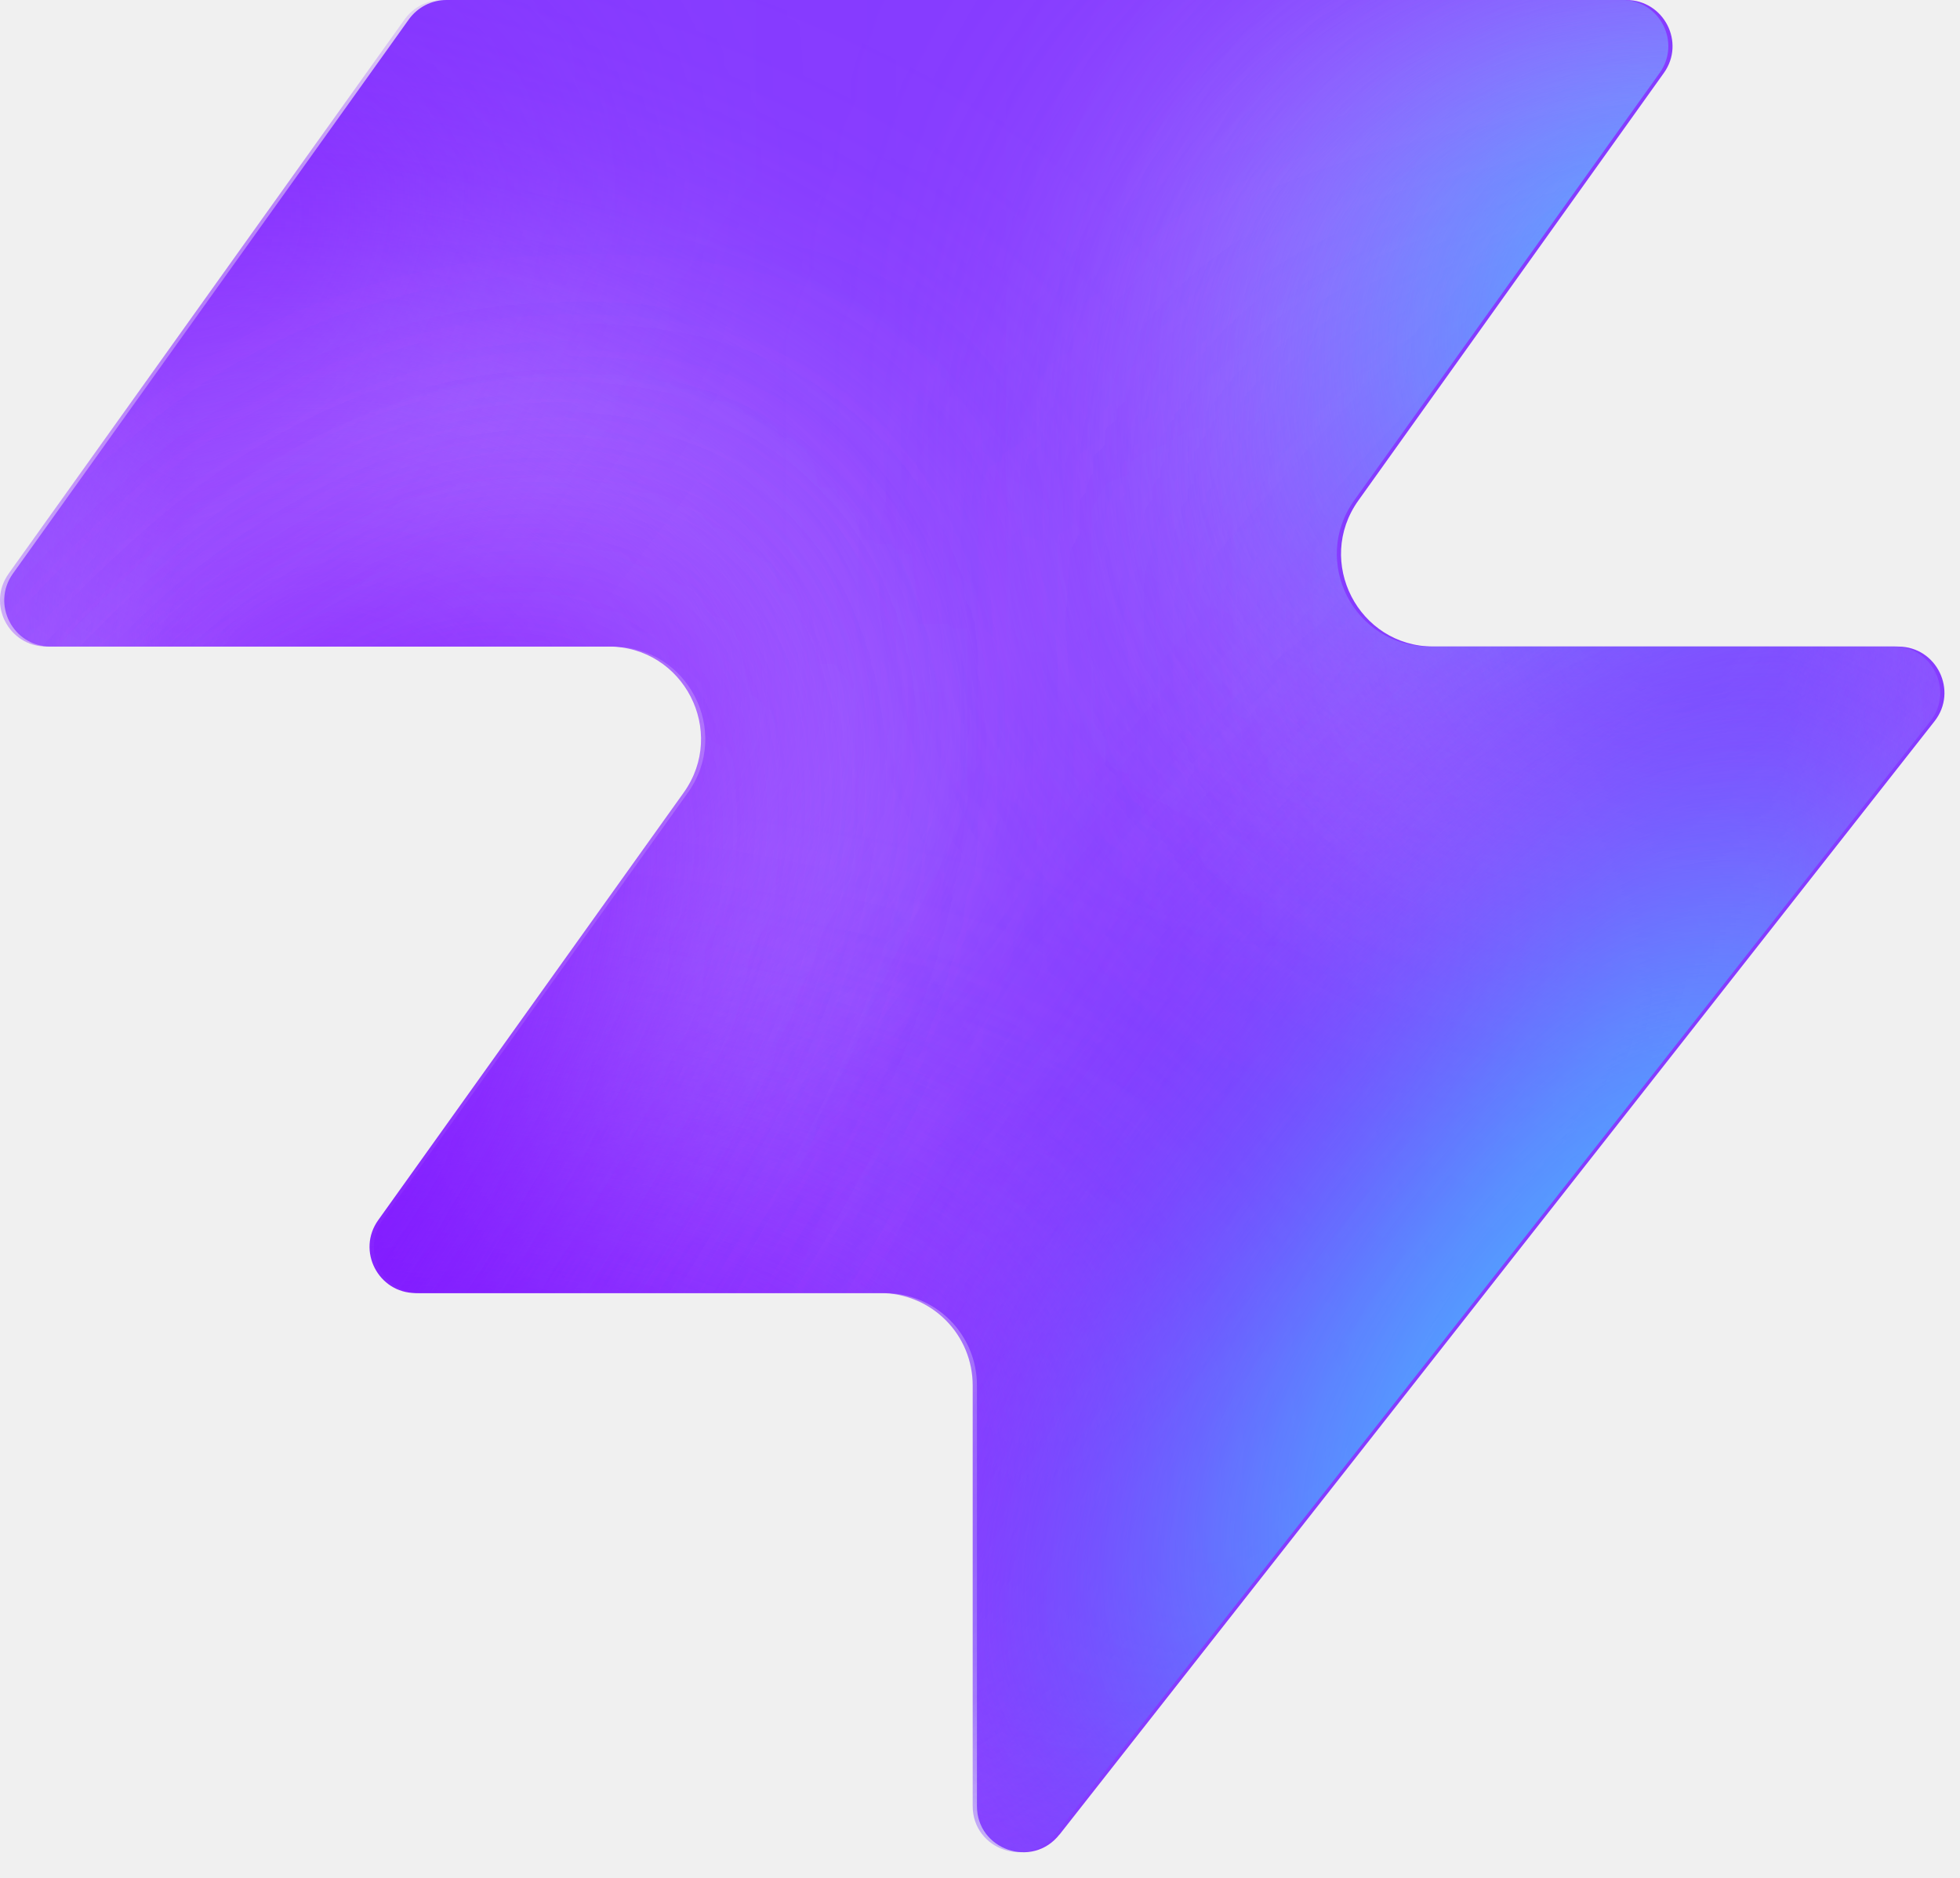
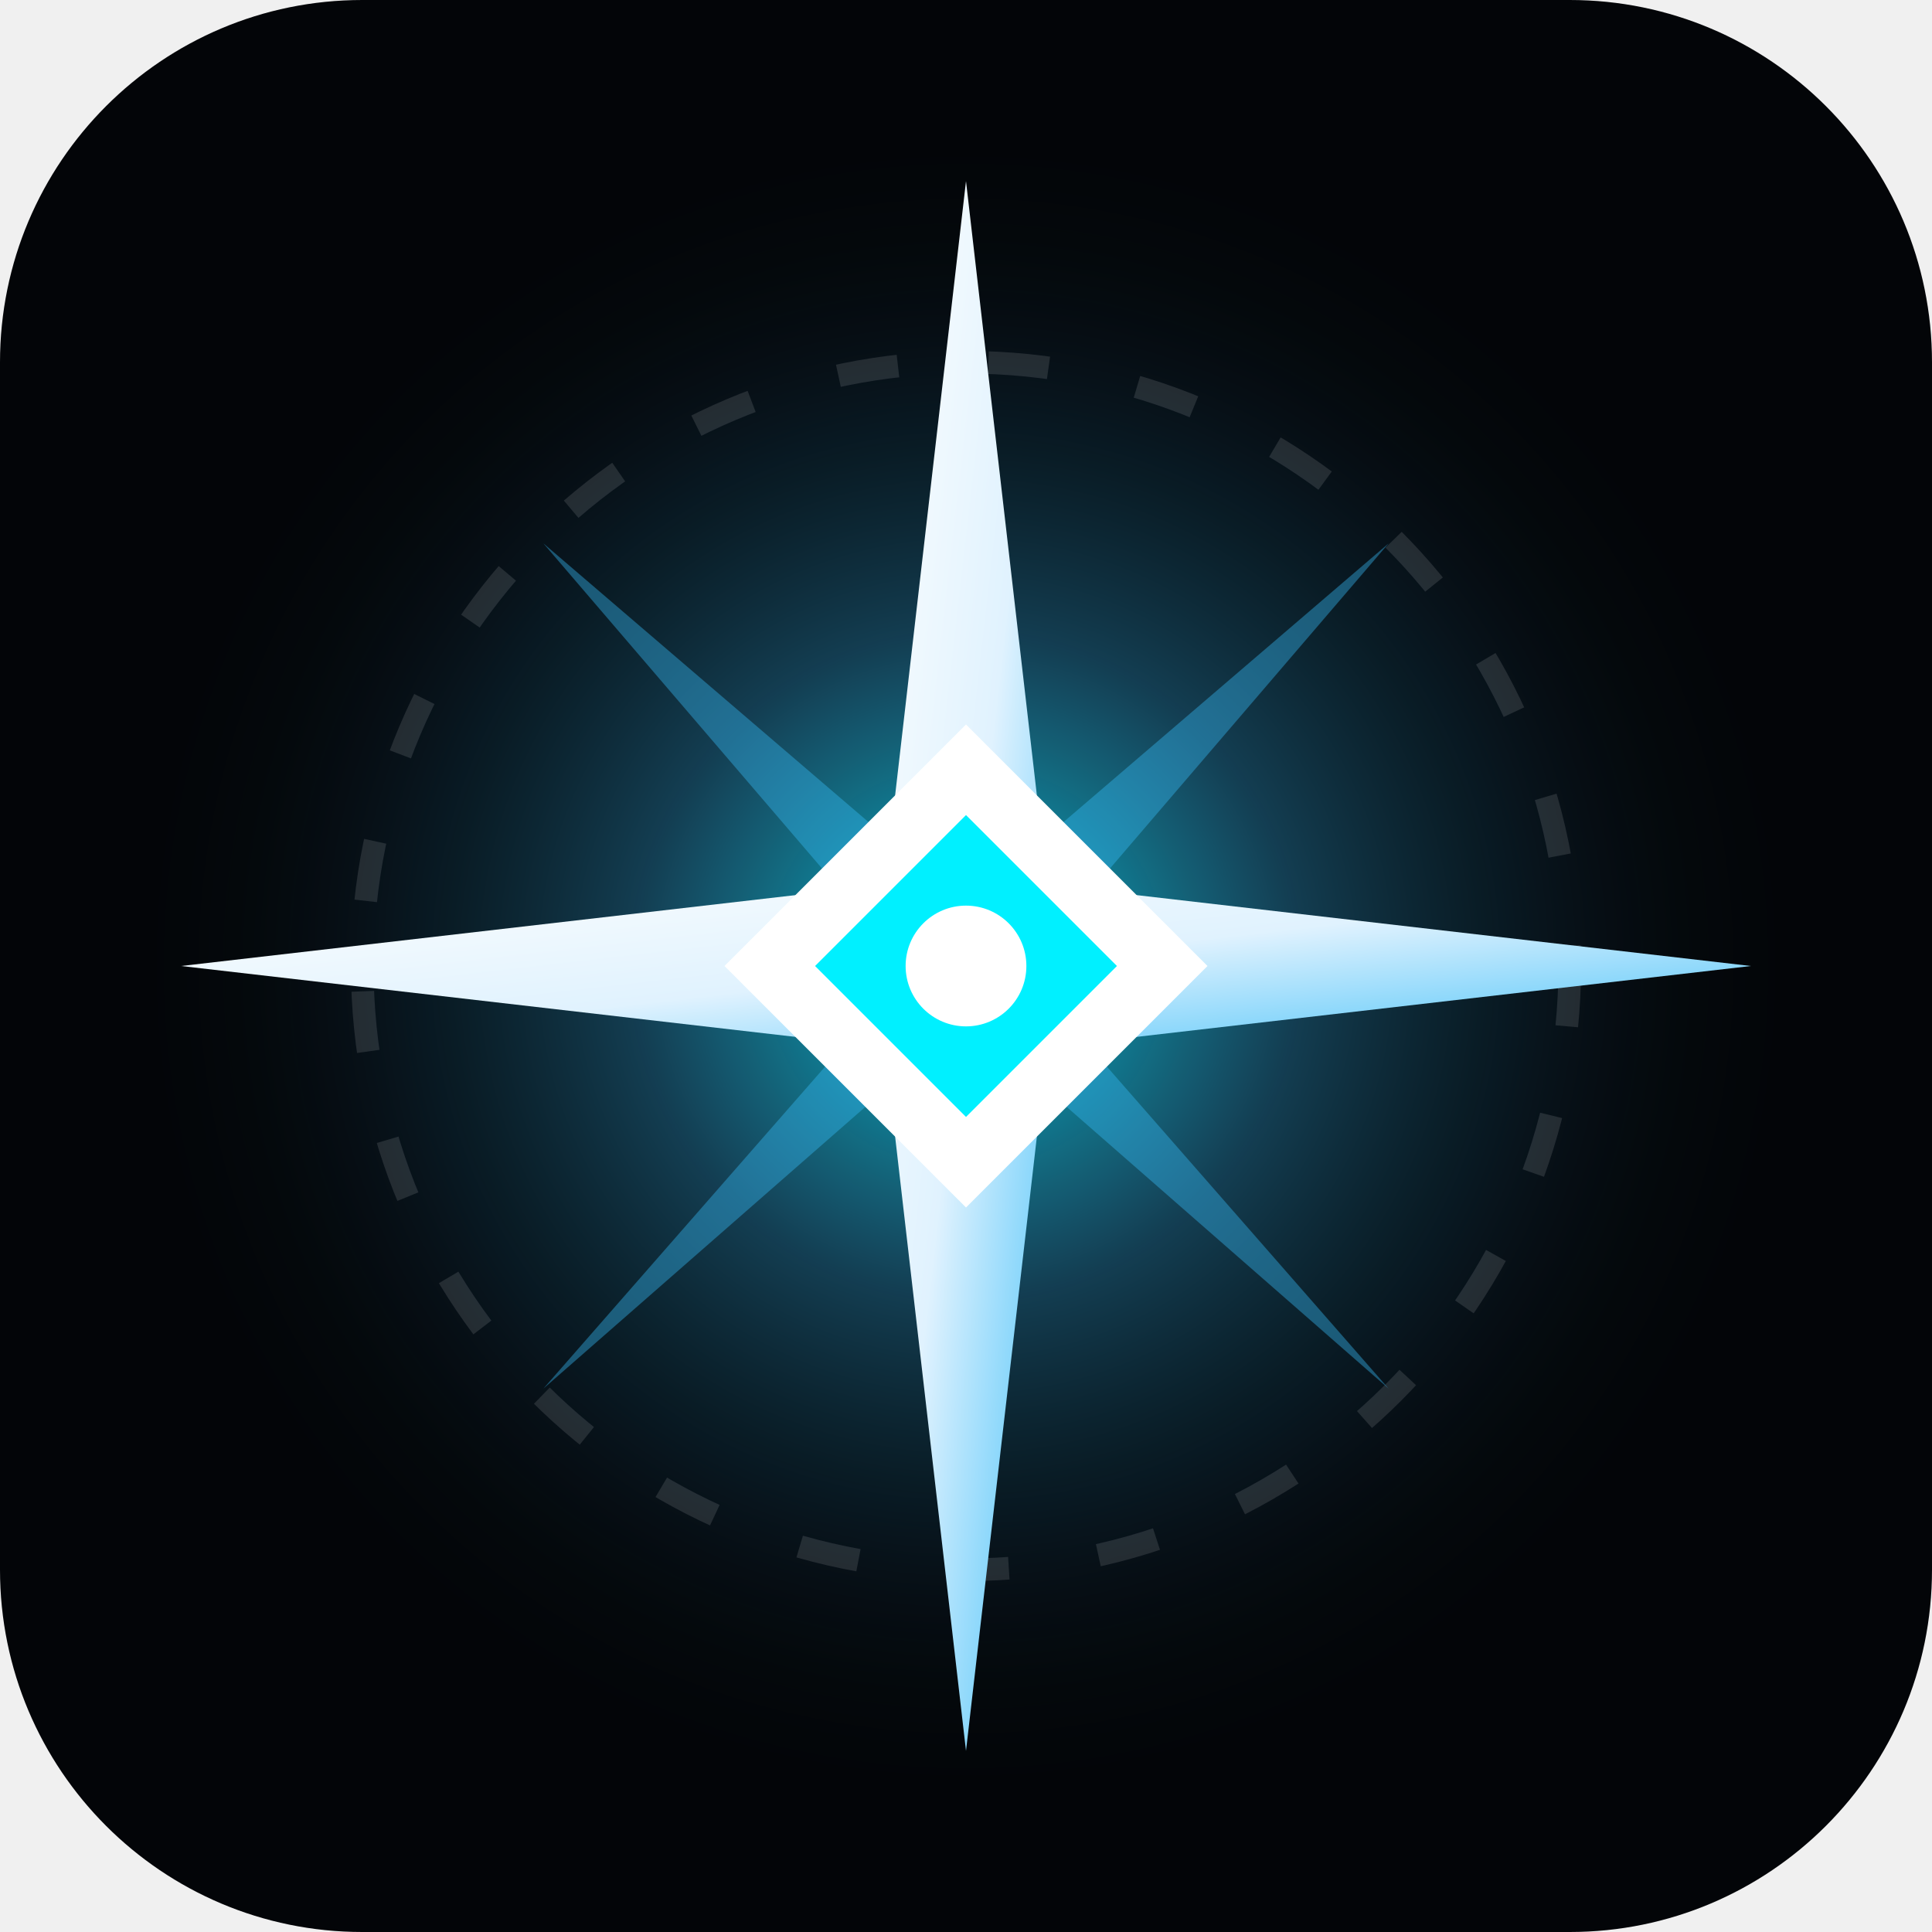
- <svg xmlns="http://www.w3.org/2000/svg" width="48" height="46" fill="none" viewBox="0 0 48 46">
-   <path fill="#863bff" d="M25.946 44.938c-.664.845-2.021.375-2.021-.698V33.937a2.26 2.26 0 0 0-2.262-2.262H10.287c-.92 0-1.456-1.04-.92-1.788l7.48-10.471c1.07-1.497 0-3.578-1.842-3.578H1.237c-.92 0-1.456-1.04-.92-1.788L10.013.474c.214-.297.556-.474.92-.474h28.894c.92 0 1.456 1.04.92 1.788l-7.48 10.471c-1.07 1.498 0 3.579 1.842 3.579h11.377c.943 0 1.473 1.088.89 1.83L25.947 44.94z" style="fill:#863bff;fill:color(display-p3 .525 .23 1);fill-opacity:1" />
-   <mask id="a" width="48" height="46" x="0" y="0" maskUnits="userSpaceOnUse" style="mask-type:alpha">
-     <path fill="#000" d="M25.842 44.938c-.664.844-2.021.375-2.021-.698V33.937a2.26 2.26 0 0 0-2.262-2.262H10.183c-.92 0-1.456-1.04-.92-1.788l7.48-10.471c1.07-1.498 0-3.579-1.842-3.579H1.133c-.92 0-1.456-1.04-.92-1.787L9.91.473c.214-.297.556-.474.92-.474h28.894c.92 0 1.456 1.04.92 1.788l-7.48 10.471c-1.07 1.498 0 3.578 1.842 3.578h11.377c.943 0 1.473 1.088.89 1.832L25.843 44.94z" style="fill:#000;fill-opacity:1" />
-   </mask>
-   <g mask="url(#a)">
-     <g filter="url(#b)">
-       <ellipse cx="5.508" cy="14.704" fill="#ede6ff" rx="5.508" ry="14.704" style="fill:#ede6ff;fill:color(display-p3 .927 .903 1);fill-opacity:1" transform="matrix(.00324 1 1 -.00324 -4.47 31.516)" />
-     </g>
-     <g filter="url(#c)">
-       <ellipse cx="10.399" cy="29.851" fill="#ede6ff" rx="10.399" ry="29.851" style="fill:#ede6ff;fill:color(display-p3 .927 .903 1);fill-opacity:1" transform="matrix(.00324 1 1 -.00324 -39.328 7.883)" />
-     </g>
-     <g filter="url(#d)">
-       <ellipse cx="5.508" cy="30.487" fill="#7e14ff" rx="5.508" ry="30.487" style="fill:#7e14ff;fill:color(display-p3 .492 .077 1);fill-opacity:1" transform="rotate(89.814 -25.913 -14.639)scale(1 -1)" />
-     </g>
-     <g filter="url(#e)">
-       <ellipse cx="5.508" cy="30.599" fill="#7e14ff" rx="5.508" ry="30.599" style="fill:#7e14ff;fill:color(display-p3 .492 .077 1);fill-opacity:1" transform="rotate(89.814 -32.644 -3.334)scale(1 -1)" />
-     </g>
-     <g filter="url(#f)">
-       <ellipse cx="5.508" cy="30.599" fill="#7e14ff" rx="5.508" ry="30.599" style="fill:#7e14ff;fill:color(display-p3 .492 .077 1);fill-opacity:1" transform="matrix(.00324 1 1 -.00324 -34.34 30.47)" />
-     </g>
-     <g filter="url(#g)">
-       <ellipse cx="14.072" cy="22.078" fill="#ede6ff" rx="14.072" ry="22.078" style="fill:#ede6ff;fill:color(display-p3 .927 .903 1);fill-opacity:1" transform="rotate(93.35 24.506 48.493)scale(-1 1)" />
-     </g>
-     <g filter="url(#h)">
-       <ellipse cx="3.47" cy="21.501" fill="#7e14ff" rx="3.47" ry="21.501" style="fill:#7e14ff;fill:color(display-p3 .492 .077 1);fill-opacity:1" transform="rotate(89.009 28.708 47.59)scale(-1 1)" />
-     </g>
-     <g filter="url(#i)">
-       <ellipse cx="3.47" cy="21.501" fill="#7e14ff" rx="3.47" ry="21.501" style="fill:#7e14ff;fill:color(display-p3 .492 .077 1);fill-opacity:1" transform="rotate(89.009 28.708 47.59)scale(-1 1)" />
-     </g>
-     <g filter="url(#j)">
-       <ellipse cx=".387" cy="8.972" fill="#7e14ff" rx="4.407" ry="29.108" style="fill:#7e14ff;fill:color(display-p3 .492 .077 1);fill-opacity:1" transform="rotate(39.51 .387 8.972)" />
-     </g>
-     <g filter="url(#k)">
-       <ellipse cx="47.523" cy="-6.092" fill="#7e14ff" rx="4.407" ry="29.108" style="fill:#7e14ff;fill:color(display-p3 .492 .077 1);fill-opacity:1" transform="rotate(37.892 47.523 -6.092)" />
-     </g>
-     <g filter="url(#l)">
-       <ellipse cx="41.412" cy="6.333" fill="#47bfff" rx="5.971" ry="9.665" style="fill:#47bfff;fill:color(display-p3 .28 .748 1);fill-opacity:1" transform="rotate(37.892 41.412 6.333)" />
-     </g>
-     <g filter="url(#m)">
-       <ellipse cx="-1.879" cy="38.332" fill="#7e14ff" rx="4.407" ry="29.108" style="fill:#7e14ff;fill:color(display-p3 .492 .077 1);fill-opacity:1" transform="rotate(37.892 -1.88 38.332)" />
-     </g>
-     <g filter="url(#n)">
-       <ellipse cx="-1.879" cy="38.332" fill="#7e14ff" rx="4.407" ry="29.108" style="fill:#7e14ff;fill:color(display-p3 .492 .077 1);fill-opacity:1" transform="rotate(37.892 -1.88 38.332)" />
-     </g>
-     <g filter="url(#o)">
-       <ellipse cx="35.651" cy="29.907" fill="#7e14ff" rx="4.407" ry="29.108" style="fill:#7e14ff;fill:color(display-p3 .492 .077 1);fill-opacity:1" transform="rotate(37.892 35.651 29.907)" />
-     </g>
-     <g filter="url(#p)">
-       <ellipse cx="38.418" cy="32.4" fill="#47bfff" rx="5.971" ry="15.297" style="fill:#47bfff;fill:color(display-p3 .28 .748 1);fill-opacity:1" transform="rotate(37.892 38.418 32.4)" />
-     </g>
-   </g>
+ <svg xmlns="http://www.w3.org/2000/svg" viewBox="0 0 64 64" width="64" height="64" fill="none">
+   <rect width="64" height="64" rx="12" fill="#030508" />
  <defs>
-     <filter id="b" width="60.045" height="41.654" x="-19.77" y="16.149" color-interpolation-filters="sRGB" filterUnits="userSpaceOnUse">
-       <feFlood flood-opacity="0" result="BackgroundImageFix" />
-       <feBlend in="SourceGraphic" in2="BackgroundImageFix" result="shape" />
-       <feGaussianBlur result="effect1_foregroundBlur_2002_17158" stdDeviation="7.659" />
-     </filter>
-     <filter id="c" width="90.34" height="51.437" x="-54.613" y="-7.533" color-interpolation-filters="sRGB" filterUnits="userSpaceOnUse">
-       <feFlood flood-opacity="0" result="BackgroundImageFix" />
-       <feBlend in="SourceGraphic" in2="BackgroundImageFix" result="shape" />
-       <feGaussianBlur result="effect1_foregroundBlur_2002_17158" stdDeviation="7.659" />
-     </filter>
-     <filter id="d" width="79.355" height="29.4" x="-49.64" y="2.03" color-interpolation-filters="sRGB" filterUnits="userSpaceOnUse">
-       <feFlood flood-opacity="0" result="BackgroundImageFix" />
-       <feBlend in="SourceGraphic" in2="BackgroundImageFix" result="shape" />
-       <feGaussianBlur result="effect1_foregroundBlur_2002_17158" stdDeviation="4.596" />
-     </filter>
-     <filter id="e" width="79.579" height="29.4" x="-45.045" y="20.029" color-interpolation-filters="sRGB" filterUnits="userSpaceOnUse">
-       <feFlood flood-opacity="0" result="BackgroundImageFix" />
-       <feBlend in="SourceGraphic" in2="BackgroundImageFix" result="shape" />
-       <feGaussianBlur result="effect1_foregroundBlur_2002_17158" stdDeviation="4.596" />
-     </filter>
-     <filter id="f" width="79.579" height="29.4" x="-43.513" y="21.178" color-interpolation-filters="sRGB" filterUnits="userSpaceOnUse">
-       <feFlood flood-opacity="0" result="BackgroundImageFix" />
-       <feBlend in="SourceGraphic" in2="BackgroundImageFix" result="shape" />
-       <feGaussianBlur result="effect1_foregroundBlur_2002_17158" stdDeviation="4.596" />
-     </filter>
-     <filter id="g" width="74.749" height="58.852" x="15.756" y="-17.901" color-interpolation-filters="sRGB" filterUnits="userSpaceOnUse">
-       <feFlood flood-opacity="0" result="BackgroundImageFix" />
-       <feBlend in="SourceGraphic" in2="BackgroundImageFix" result="shape" />
-       <feGaussianBlur result="effect1_foregroundBlur_2002_17158" stdDeviation="7.659" />
-     </filter>
-     <filter id="h" width="61.377" height="25.362" x="23.548" y="2.284" color-interpolation-filters="sRGB" filterUnits="userSpaceOnUse">
-       <feFlood flood-opacity="0" result="BackgroundImageFix" />
-       <feBlend in="SourceGraphic" in2="BackgroundImageFix" result="shape" />
-       <feGaussianBlur result="effect1_foregroundBlur_2002_17158" stdDeviation="4.596" />
-     </filter>
-     <filter id="i" width="61.377" height="25.362" x="23.548" y="2.284" color-interpolation-filters="sRGB" filterUnits="userSpaceOnUse">
-       <feFlood flood-opacity="0" result="BackgroundImageFix" />
-       <feBlend in="SourceGraphic" in2="BackgroundImageFix" result="shape" />
-       <feGaussianBlur result="effect1_foregroundBlur_2002_17158" stdDeviation="4.596" />
-     </filter>
-     <filter id="j" width="56.045" height="63.649" x="-27.636" y="-22.853" color-interpolation-filters="sRGB" filterUnits="userSpaceOnUse">
-       <feFlood flood-opacity="0" result="BackgroundImageFix" />
-       <feBlend in="SourceGraphic" in2="BackgroundImageFix" result="shape" />
-       <feGaussianBlur result="effect1_foregroundBlur_2002_17158" stdDeviation="4.596" />
-     </filter>
-     <filter id="k" width="54.814" height="64.646" x="20.116" y="-38.415" color-interpolation-filters="sRGB" filterUnits="userSpaceOnUse">
-       <feFlood flood-opacity="0" result="BackgroundImageFix" />
-       <feBlend in="SourceGraphic" in2="BackgroundImageFix" result="shape" />
-       <feGaussianBlur result="effect1_foregroundBlur_2002_17158" stdDeviation="4.596" />
-     </filter>
-     <filter id="l" width="33.541" height="35.313" x="24.641" y="-11.323" color-interpolation-filters="sRGB" filterUnits="userSpaceOnUse">
-       <feFlood flood-opacity="0" result="BackgroundImageFix" />
-       <feBlend in="SourceGraphic" in2="BackgroundImageFix" result="shape" />
-       <feGaussianBlur result="effect1_foregroundBlur_2002_17158" stdDeviation="4.596" />
-     </filter>
-     <filter id="m" width="54.814" height="64.646" x="-29.286" y="6.009" color-interpolation-filters="sRGB" filterUnits="userSpaceOnUse">
-       <feFlood flood-opacity="0" result="BackgroundImageFix" />
-       <feBlend in="SourceGraphic" in2="BackgroundImageFix" result="shape" />
-       <feGaussianBlur result="effect1_foregroundBlur_2002_17158" stdDeviation="4.596" />
-     </filter>
-     <filter id="n" width="54.814" height="64.646" x="-29.286" y="6.009" color-interpolation-filters="sRGB" filterUnits="userSpaceOnUse">
-       <feFlood flood-opacity="0" result="BackgroundImageFix" />
-       <feBlend in="SourceGraphic" in2="BackgroundImageFix" result="shape" />
-       <feGaussianBlur result="effect1_foregroundBlur_2002_17158" stdDeviation="4.596" />
-     </filter>
-     <filter id="o" width="54.814" height="64.646" x="8.244" y="-2.416" color-interpolation-filters="sRGB" filterUnits="userSpaceOnUse">
-       <feFlood flood-opacity="0" result="BackgroundImageFix" />
-       <feBlend in="SourceGraphic" in2="BackgroundImageFix" result="shape" />
-       <feGaussianBlur result="effect1_foregroundBlur_2002_17158" stdDeviation="4.596" />
-     </filter>
-     <filter id="p" width="39.409" height="43.623" x="18.713" y="10.588" color-interpolation-filters="sRGB" filterUnits="userSpaceOnUse">
-       <feFlood flood-opacity="0" result="BackgroundImageFix" />
-       <feBlend in="SourceGraphic" in2="BackgroundImageFix" result="shape" />
-       <feGaussianBlur result="effect1_foregroundBlur_2002_17158" stdDeviation="4.596" />
-     </filter>
+     <radialGradient id="starGlow" cx="50%" cy="50%" r="50%">
+       <stop offset="0%" stop-color="#00F0FF" stop-opacity="0.8" />
+       <stop offset="40%" stop-color="#38BDF8" stop-opacity="0.3" />
+       <stop offset="100%" stop-color="#030508" stop-opacity="0" />
+     </radialGradient>
+     <linearGradient id="starBeam" x1="0%" y1="0%" x2="100%" y2="100%">
+       <stop offset="0%" stop-color="#FFFFFF" />
+       <stop offset="50%" stop-color="#E0F2FE" />
+       <stop offset="100%" stop-color="#38BDF8" />
+     </linearGradient>
  </defs>
+   <circle cx="32" cy="32" r="28" fill="url(#starGlow)" />
+   <circle cx="32" cy="32" r="20" stroke="#FFFFFF" stroke-opacity="0.12" stroke-width="0.75" stroke-dasharray="2 3" />
+   <path d="M32 6 L35 32 L32 58 L29 32 Z" fill="url(#starBeam)" />
+   <path d="M6 32 L32 35 L58 32 L32 29 Z" fill="url(#starBeam)" />
+   <path d="M18 18 L32 30 L46 46 L30 32 Z" fill="#38BDF8" fill-opacity="0.4" />
+   <path d="M46 18 L32 30 L18 46 L34 32 Z" fill="#38BDF8" fill-opacity="0.4" />
+   <polygon points="32,24 40,32 32,40 24,32" fill="#FFFFFF" />
+   <polygon points="32,27 37,32 32,37 27,32" fill="#00F0FF" />
+   <circle cx="32" cy="32" r="2" fill="#FFFFFF" />
</svg>
